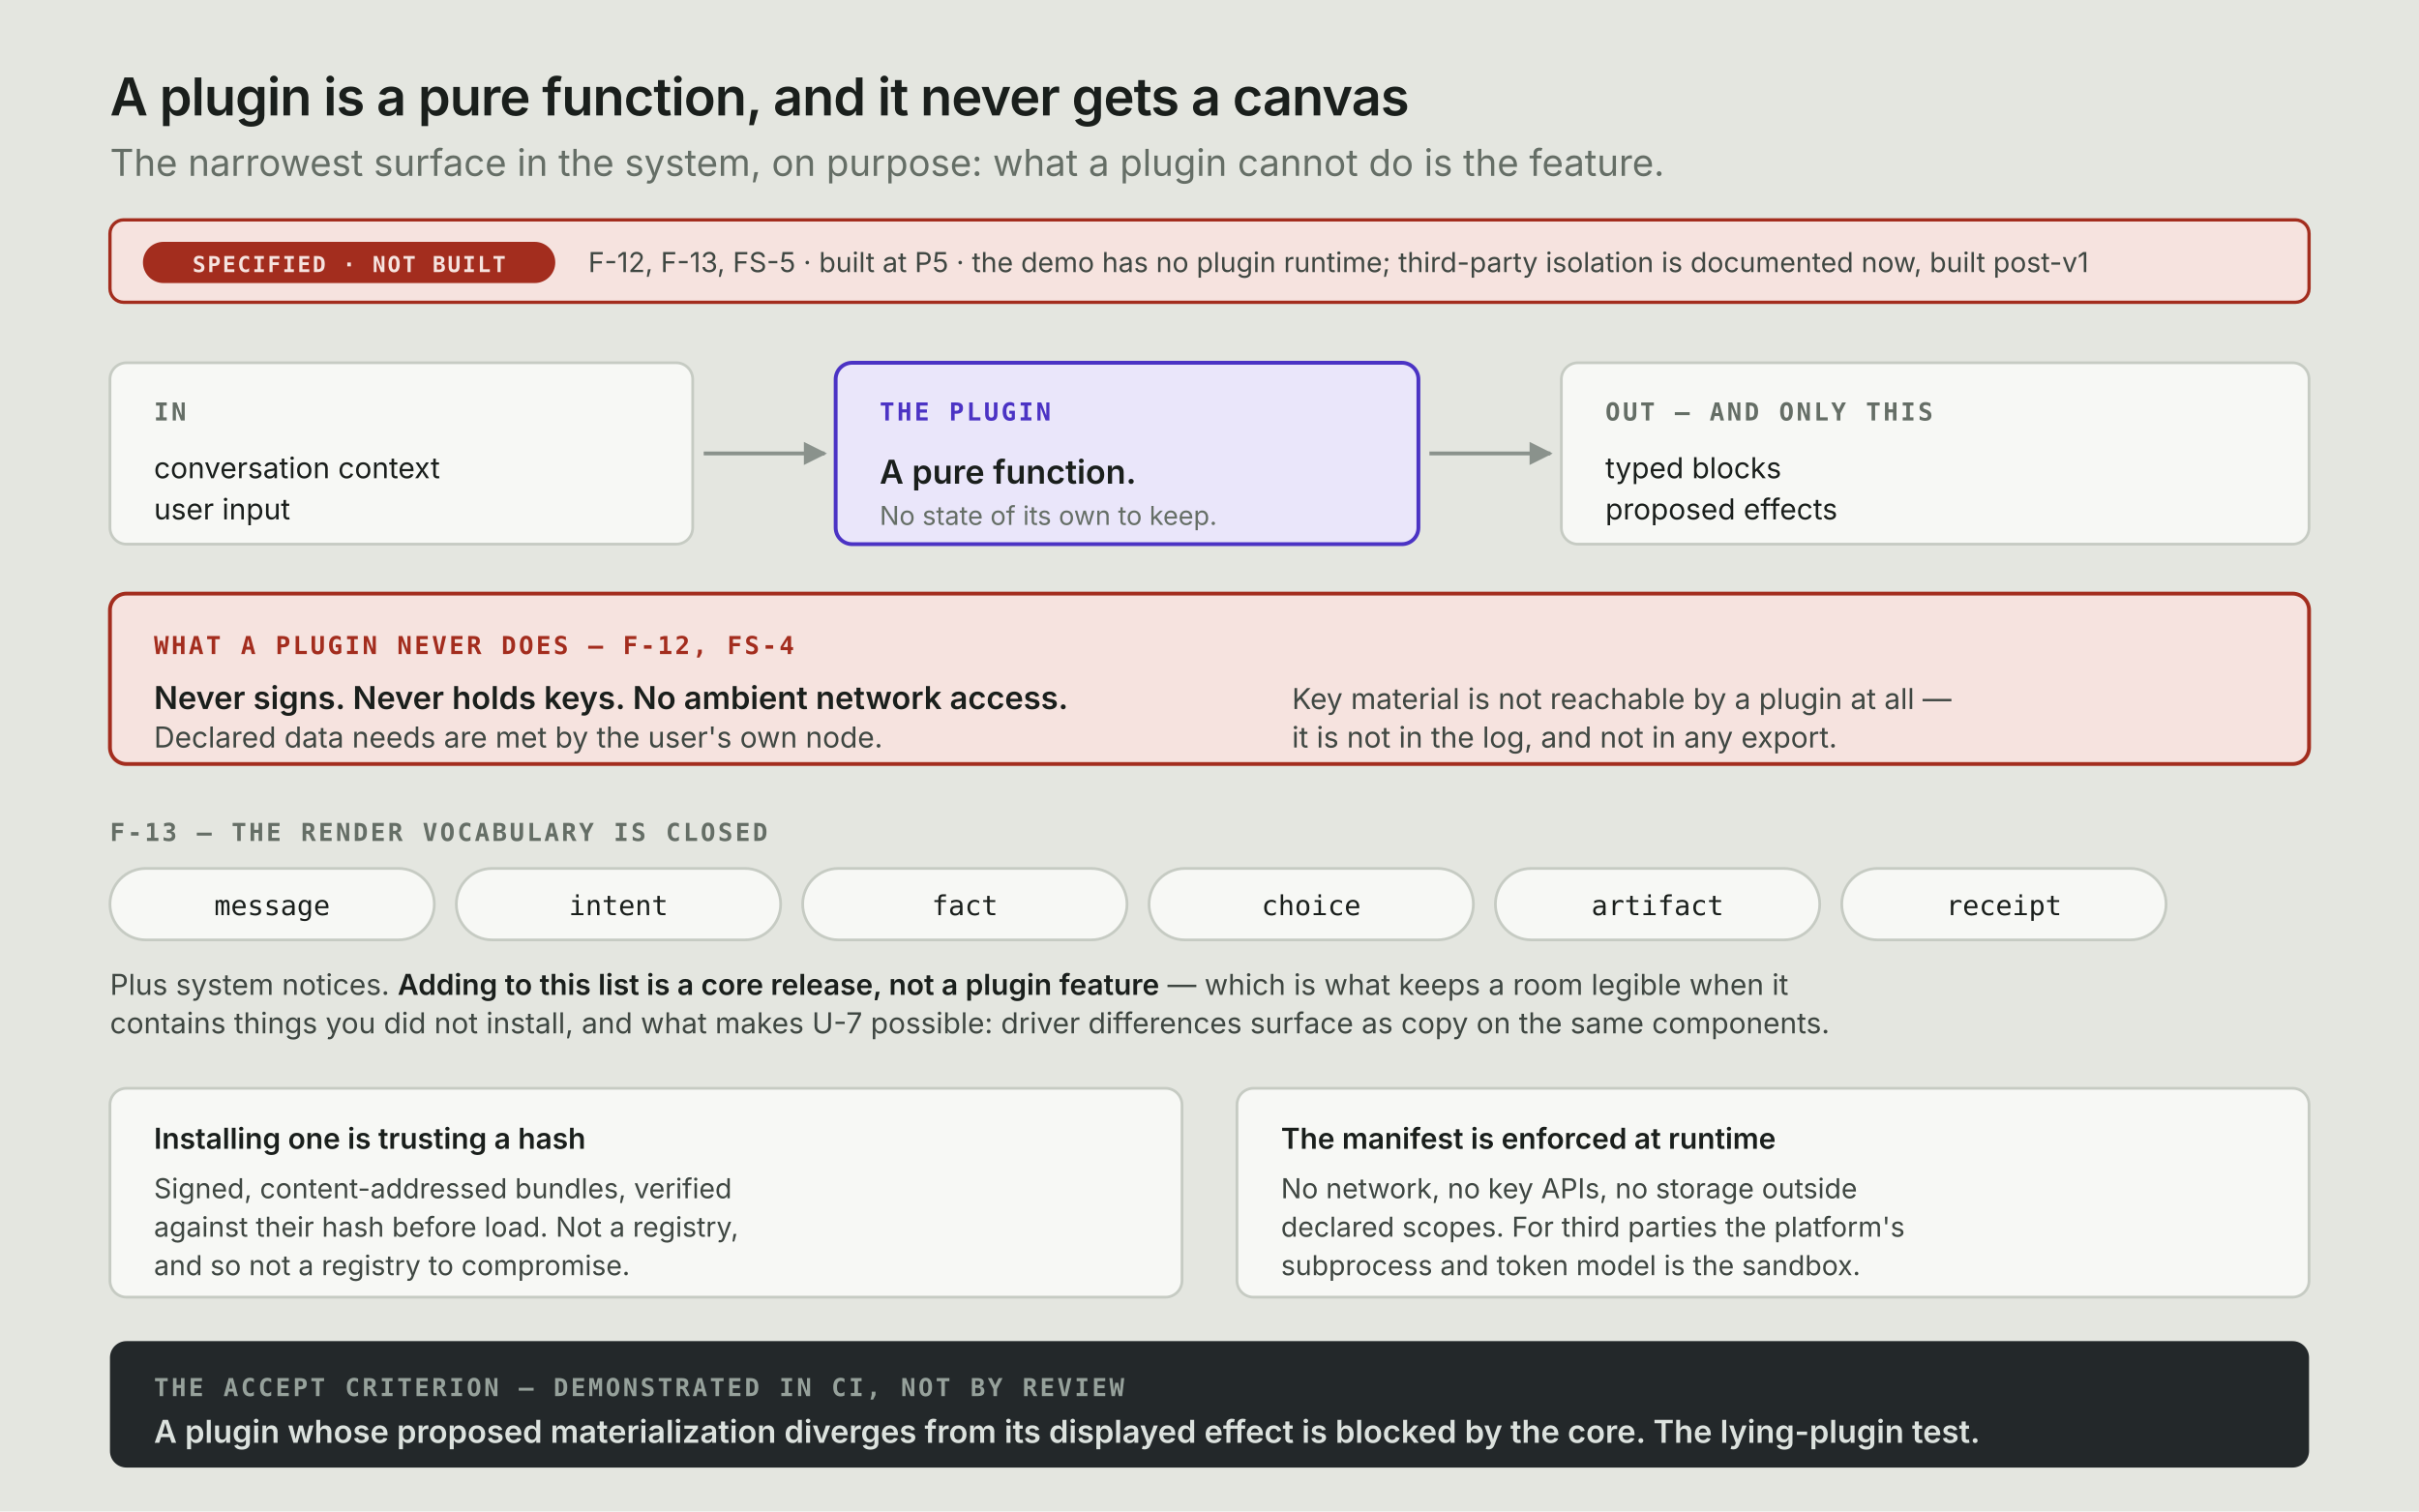
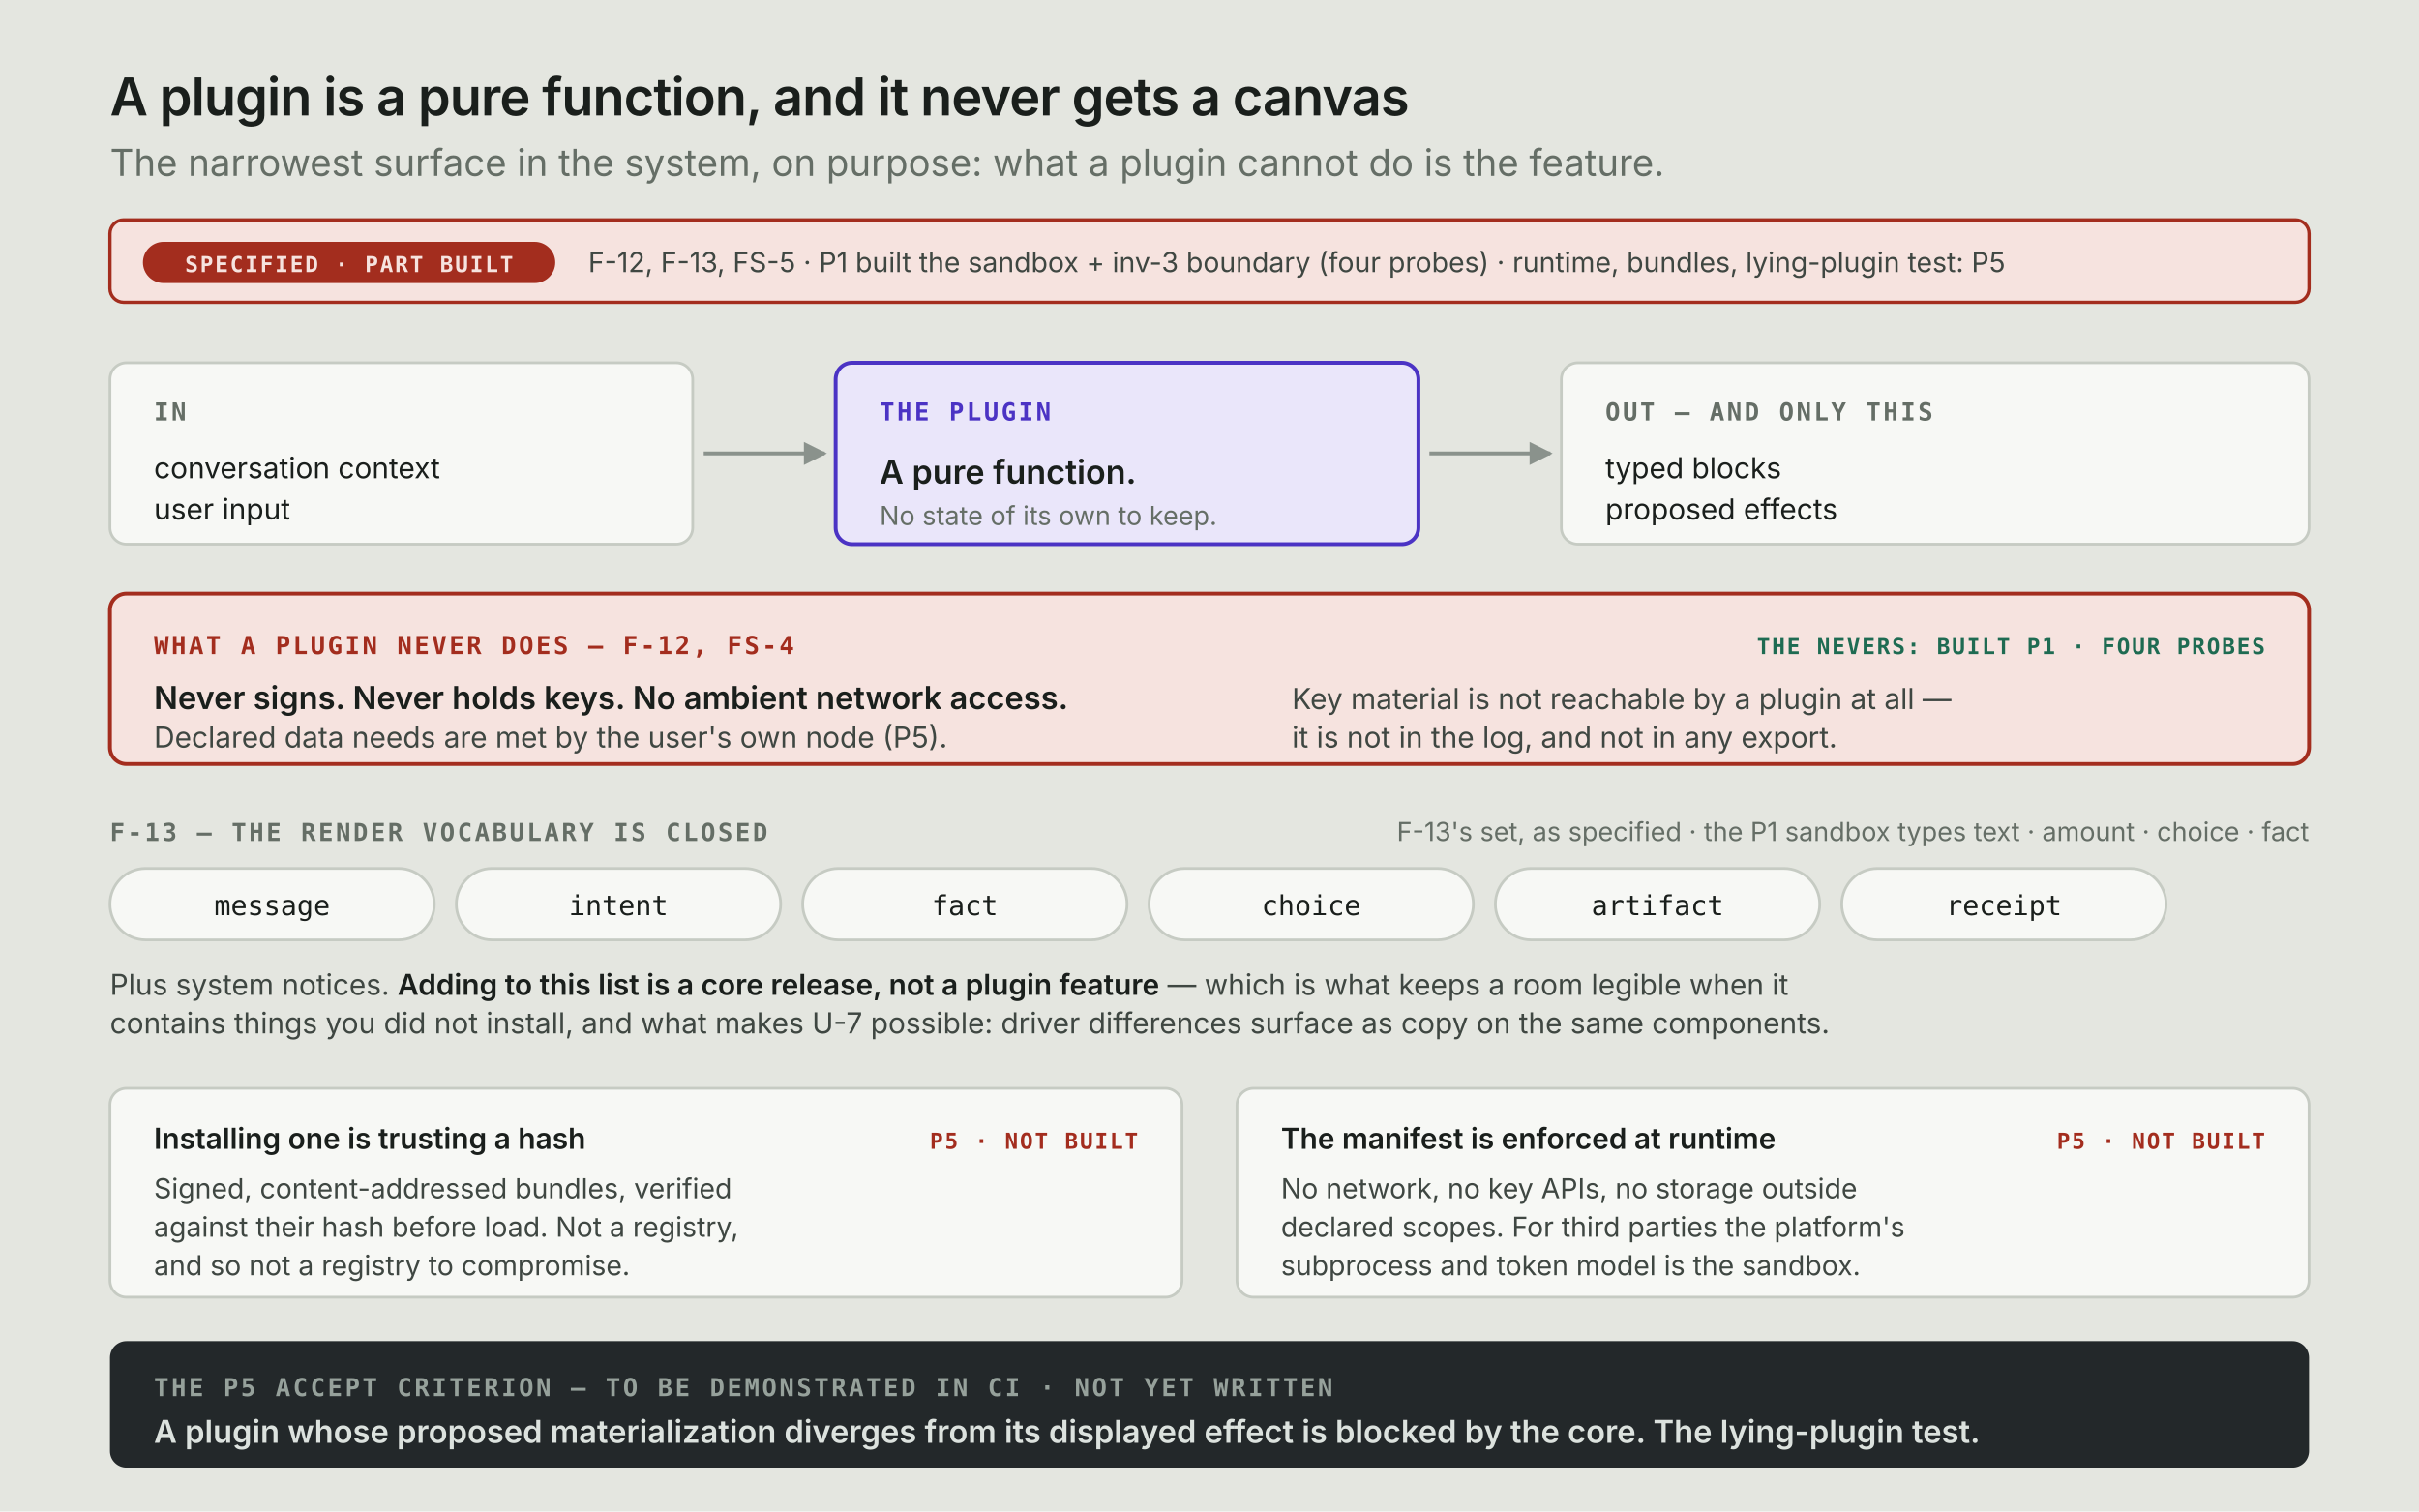
<svg xmlns="http://www.w3.org/2000/svg" viewBox="0 0 880 550" width="880" height="550" font-family="'Instrument Sans',-apple-system,BlinkMacSystemFont,'Segoe UI',sans-serif">
  <defs>
    <marker id="g" viewBox="0 0 10 10" refX="9" refY="5" markerWidth="6" markerHeight="6" orient="auto-start-reverse">
      <path d="M 0 0 L 10 5 L 0 10 z" fill="#8A928C" />
    </marker>
  </defs>
  <rect width="880" height="550" fill="#E4E6E0" />
  <text x="40" y="42" font-size="19" font-weight="600" fill="#1A1F1C" letter-spacing="-0.3">A plugin is a pure function, and it never gets a canvas</text>
  <text x="40" y="64" font-size="13.5" fill="#656E66">The narrowest surface in the system, on purpose: what a plugin cannot do is the feature.</text>
  <rect x="40" y="80" width="800" height="30" rx="5" fill="#F6E3DF" stroke="#A32D1E" stroke-width="1.2" />
  <rect x="52" y="88" width="150" height="15" rx="7.5" fill="#A32D1E" />
-   <text x="127" y="99" font-size="8" font-family="'DM Mono',ui-monospace,Menlo,monospace" font-weight="600" letter-spacing="0.08em" text-anchor="middle" fill="#F6E3DF">SPECIFIED · NOT BUILT</text>
-   <text x="214" y="99" font-size="10" fill="#3F4742">F-12, F-13, FS-5 · built at P5 · the demo has no plugin runtime; third-party isolation is documented now, built post-v1</text>
+   <text x="127" y="99" font-size="8" font-family="'DM Mono',ui-monospace,Menlo,monospace" font-weight="600" letter-spacing="0.08em" text-anchor="middle" fill="#F6E3DF">SPECIFIED · PART BUILT</text>
+   <text x="214" y="99" font-size="10" fill="#3F4742">F-12, F-13, FS-5 · P1 built the sandbox + inv-3 boundary (four probes) · runtime, bundles, lying-plugin test: P5</text>
  <rect x="40" y="132" width="212" height="66" rx="6" fill="#F7F8F5" stroke="#C6CBC3" stroke-width="1" />
  <text x="56" y="153" font-size="9" font-family="'DM Mono',ui-monospace,Menlo,monospace" font-weight="600" letter-spacing="0.1em" fill="#656E66">IN</text>
  <text x="56" y="174" font-size="10.5" fill="#1A1F1C">conversation context</text>
  <text x="56" y="189" font-size="10.5" fill="#1A1F1C">user input</text>
  <path d="M 256 165 L 300 165" stroke="#8A928C" stroke-width="1.4" fill="none" marker-end="url(#g)" />
  <rect x="304" y="132" width="212" height="66" rx="6" fill="#EAE6FA" stroke="#4B33C4" stroke-width="1.4" />
  <text x="320" y="153" font-size="9" font-family="'DM Mono',ui-monospace,Menlo,monospace" font-weight="600" letter-spacing="0.1em" fill="#4B33C4">THE PLUGIN</text>
  <text x="320" y="176" font-size="12" font-weight="600" fill="#1A1F1C">A pure function.</text>
  <text x="320" y="191" font-size="9.5" fill="#656E66">No state of its own to keep.</text>
  <path d="M 520 165 L 564 165" stroke="#8A928C" stroke-width="1.4" fill="none" marker-end="url(#g)" />
  <rect x="568" y="132" width="272" height="66" rx="6" fill="#F7F8F5" stroke="#C6CBC3" stroke-width="1" />
  <text x="584" y="153" font-size="9" font-family="'DM Mono',ui-monospace,Menlo,monospace" font-weight="600" letter-spacing="0.1em" fill="#656E66">OUT — AND ONLY THIS</text>
  <text x="584" y="174" font-size="10.5" fill="#1A1F1C">typed blocks</text>
  <text x="584" y="189" font-size="10.5" fill="#1A1F1C">proposed effects</text>
  <rect x="40" y="216" width="800" height="62" rx="6" fill="#F6E3DF" stroke="#A32D1E" stroke-width="1.4" />
  <text x="56" y="238" font-size="9" font-family="'DM Mono',ui-monospace,Menlo,monospace" font-weight="600" letter-spacing="0.1em" fill="#A32D1E">WHAT A PLUGIN NEVER DOES — F-12, FS-4</text>
+   <text x="824" y="238" font-size="8" font-family="'DM Mono',ui-monospace,Menlo,monospace" font-weight="600" letter-spacing="0.08em" text-anchor="end" fill="#1E6B52">THE NEVERS: BUILT P1 · FOUR PROBES</text>
  <text x="56" y="258" font-size="11.5" font-weight="600" fill="#1A1F1C">Never signs. Never holds keys. No ambient network access.</text>
  <text x="470" y="258" font-size="10.5" fill="#3F4742">Key material is not reachable by a plugin at all —</text>
  <text x="470" y="272" font-size="10.5" fill="#3F4742">it is not in the log, and not in any export.</text>
-   <text x="56" y="272" font-size="10.5" fill="#3F4742">Declared data needs are met by the user's own node.</text>
+   <text x="56" y="272" font-size="10.5" fill="#3F4742">Declared data needs are met by the user's own node (P5).</text>
  <text x="40" y="306" font-size="9" font-family="'DM Mono',ui-monospace,Menlo,monospace" font-weight="600" letter-spacing="0.1em" fill="#656E66">F-13 — THE RENDER VOCABULARY IS CLOSED</text>
+   <text x="840" y="306" font-size="9.5" text-anchor="end" fill="#656E66">F-13's set, as specified · the P1 sandbox types text · amount · choice · fact</text>
  <rect x="40" y="316" width="118" height="26" rx="13" fill="#F7F8F5" stroke="#C6CBC3" stroke-width="1" />
  <text x="99" y="333" font-size="10" text-anchor="middle" font-family="'DM Mono',ui-monospace,Menlo,monospace" fill="#1A1F1C">message</text>
  <rect x="166" y="316" width="118" height="26" rx="13" fill="#F7F8F5" stroke="#C6CBC3" stroke-width="1" />
  <text x="225" y="333" font-size="10" text-anchor="middle" font-family="'DM Mono',ui-monospace,Menlo,monospace" fill="#1A1F1C">intent</text>
  <rect x="292" y="316" width="118" height="26" rx="13" fill="#F7F8F5" stroke="#C6CBC3" stroke-width="1" />
  <text x="351" y="333" font-size="10" text-anchor="middle" font-family="'DM Mono',ui-monospace,Menlo,monospace" fill="#1A1F1C">fact</text>
  <rect x="418" y="316" width="118" height="26" rx="13" fill="#F7F8F5" stroke="#C6CBC3" stroke-width="1" />
  <text x="477" y="333" font-size="10" text-anchor="middle" font-family="'DM Mono',ui-monospace,Menlo,monospace" fill="#1A1F1C">choice</text>
  <rect x="544" y="316" width="118" height="26" rx="13" fill="#F7F8F5" stroke="#C6CBC3" stroke-width="1" />
  <text x="603" y="333" font-size="10" text-anchor="middle" font-family="'DM Mono',ui-monospace,Menlo,monospace" fill="#1A1F1C">artifact</text>
  <rect x="670" y="316" width="118" height="26" rx="13" fill="#F7F8F5" stroke="#C6CBC3" stroke-width="1" />
  <text x="729" y="333" font-size="10" text-anchor="middle" font-family="'DM Mono',ui-monospace,Menlo,monospace" fill="#1A1F1C">receipt</text>
  <text x="40" y="362" font-size="10.5" fill="#3F4742">Plus system notices. <tspan font-weight="600" fill="#1A1F1C">Adding to this list is a core release, not a plugin feature</tspan> — which is what keeps a room legible when it</text>
  <text x="40" y="376" font-size="10.5" fill="#3F4742">contains things you did not install, and what makes U-7 possible: driver differences surface as copy on the same components.</text>
  <rect x="40" y="396" width="390" height="76" rx="6" fill="#F7F8F5" stroke="#C6CBC3" stroke-width="1" />
  <text x="56" y="418" font-size="10.5" font-weight="600" fill="#1A1F1C">Installing one is trusting a hash</text>
+   <text x="414" y="418" font-size="8" font-family="'DM Mono',ui-monospace,Menlo,monospace" font-weight="600" letter-spacing="0.08em" text-anchor="end" fill="#A32D1E">P5 · NOT BUILT</text>
  <text x="56" y="436" font-size="10" fill="#3F4742">Signed, content-addressed bundles, verified</text>
  <text x="56" y="450" font-size="10" fill="#3F4742">against their hash before load. Not a registry,</text>
  <text x="56" y="464" font-size="10" fill="#3F4742">and so not a registry to compromise.</text>
  <rect x="450" y="396" width="390" height="76" rx="6" fill="#F7F8F5" stroke="#C6CBC3" stroke-width="1" />
  <text x="466" y="418" font-size="10.5" font-weight="600" fill="#1A1F1C">The manifest is enforced at runtime</text>
+   <text x="824" y="418" font-size="8" font-family="'DM Mono',ui-monospace,Menlo,monospace" font-weight="600" letter-spacing="0.08em" text-anchor="end" fill="#A32D1E">P5 · NOT BUILT</text>
  <text x="466" y="436" font-size="10" fill="#3F4742">No network, no key APIs, no storage outside</text>
  <text x="466" y="450" font-size="10" fill="#3F4742">declared scopes. For third parties the platform's</text>
  <text x="466" y="464" font-size="10" fill="#3F4742">subprocess and token model is the sandbox.</text>
  <rect x="40" y="488" width="800" height="46" rx="6" fill="#23282A" />
-   <text x="56" y="508" font-size="9" font-family="'DM Mono',ui-monospace,Menlo,monospace" font-weight="600" letter-spacing="0.1em" fill="#96A19B">THE ACCEPT CRITERION — DEMONSTRATED IN CI, NOT BY REVIEW</text>
+   <text x="56" y="508" font-size="9" font-family="'DM Mono',ui-monospace,Menlo,monospace" font-weight="600" letter-spacing="0.1em" fill="#96A19B">THE P5 ACCEPT CRITERION — TO BE DEMONSTRATED IN CI · NOT YET WRITTEN</text>
  <text x="56" y="525" font-size="11.5" font-weight="600" fill="#DCE2DE">A plugin whose proposed materialization diverges from its displayed effect is blocked by the core. The lying-plugin test.</text>
</svg>
